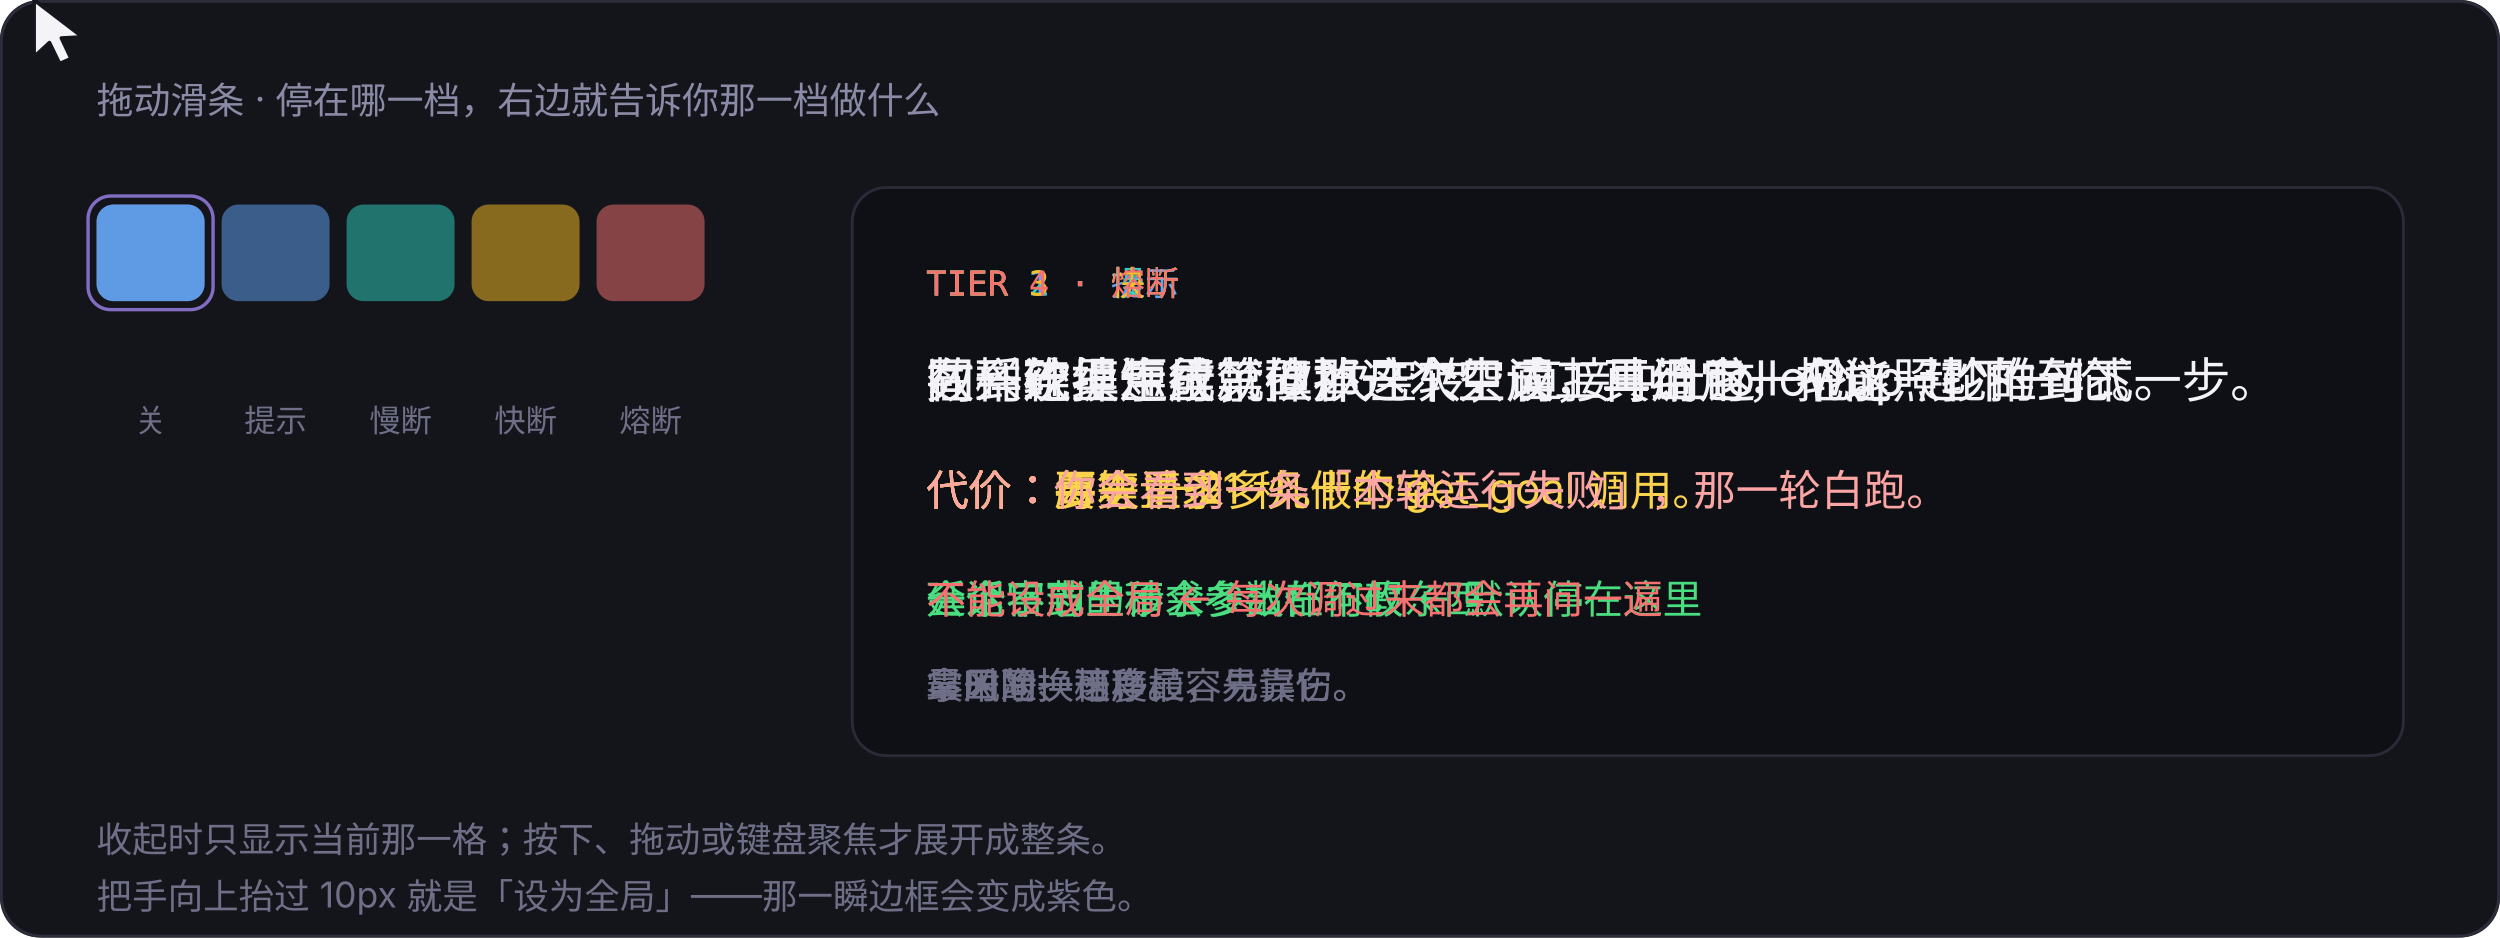
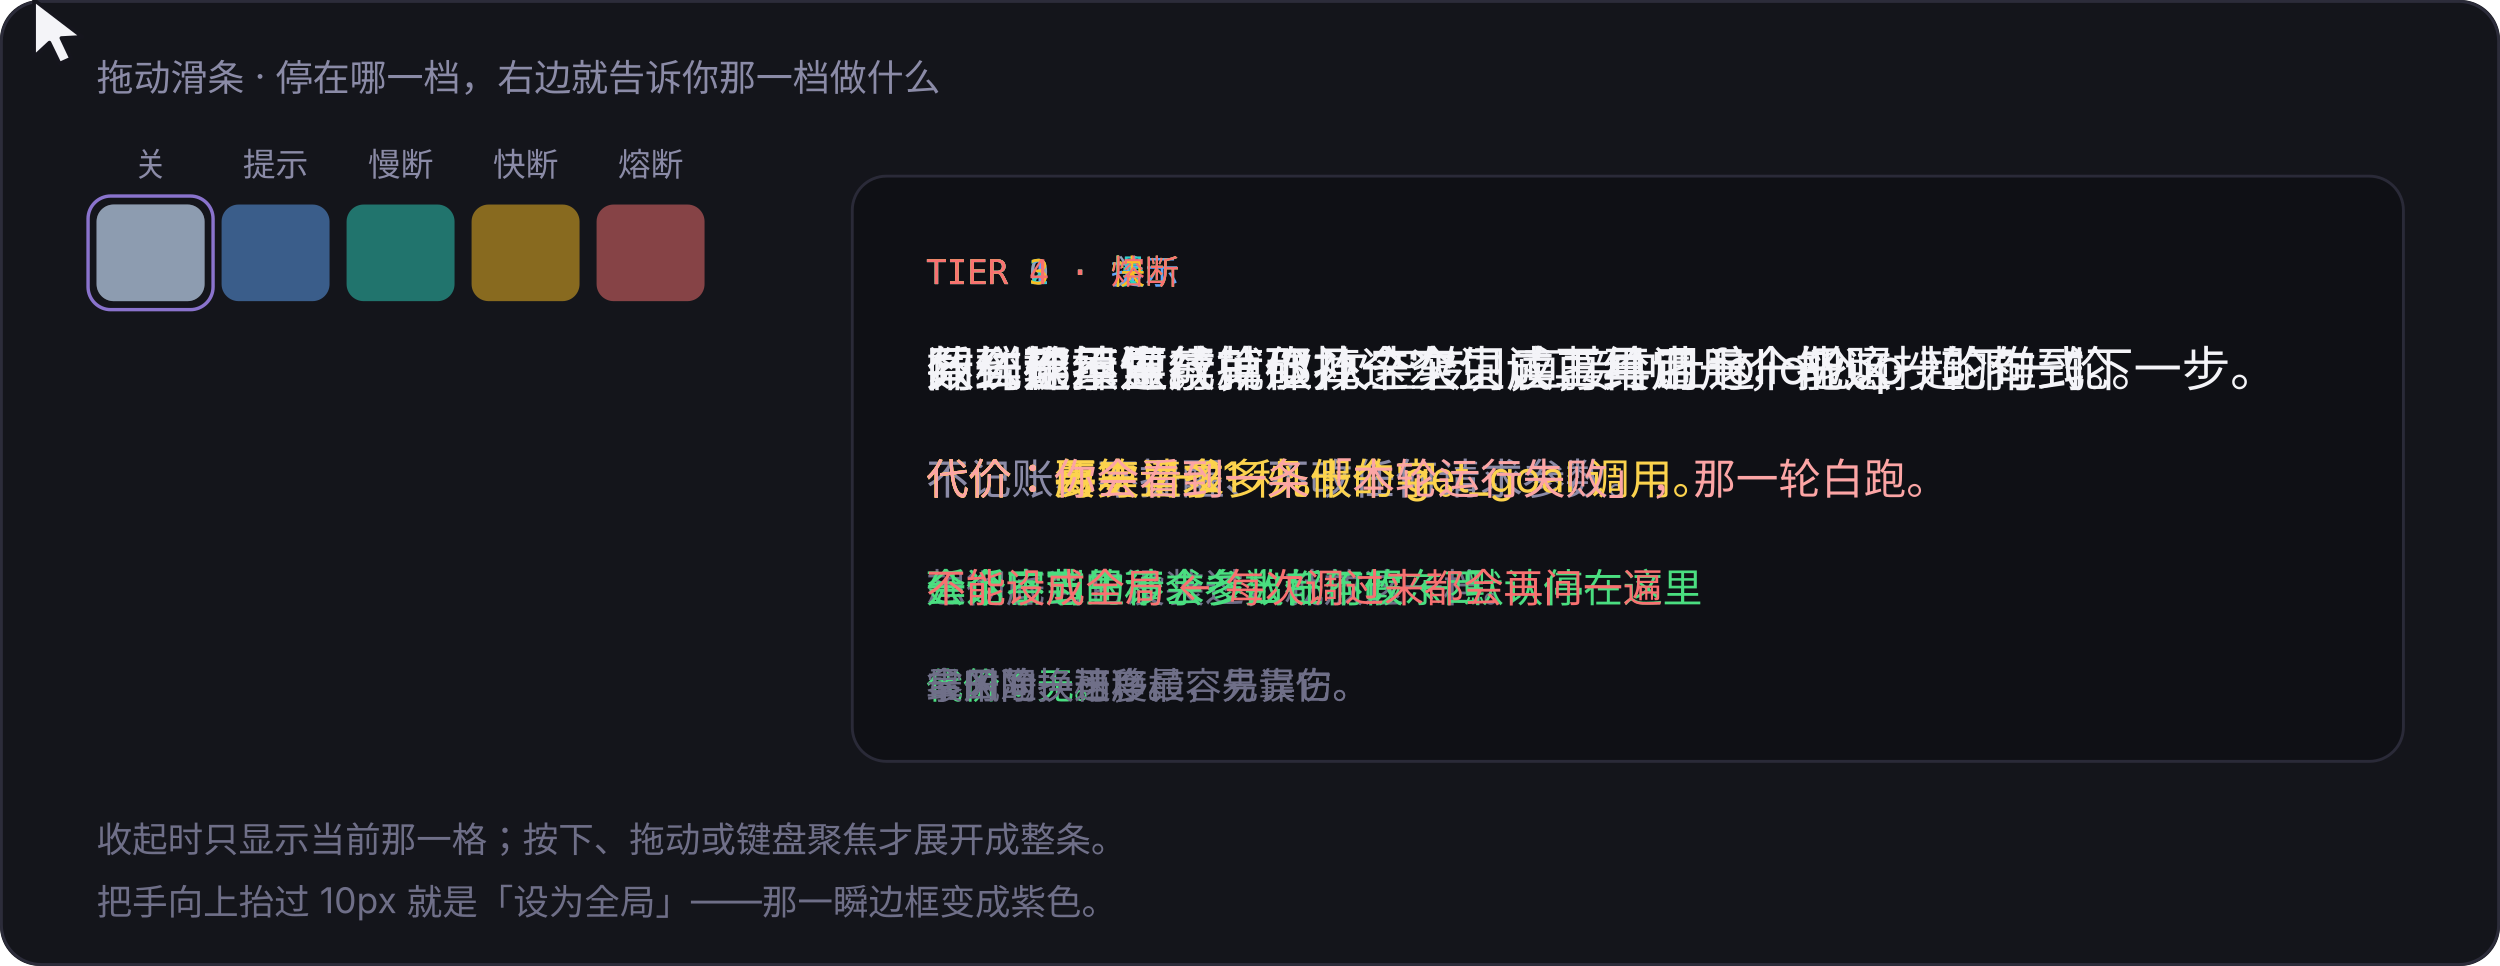
- <svg xmlns="http://www.w3.org/2000/svg" width="880" height="330" viewBox="0 0 880 330" role="img" aria-label="拖动滑条切换五档的动画">
+ <svg xmlns="http://www.w3.org/2000/svg" width="880" height="340" viewBox="0 0 880 340" role="img" aria-label="拖动滑条切换五档的动画">
  <defs>
    <style>
      .ui { font-family: system-ui,-apple-system,'Segoe UI',sans-serif; }
      .mono { font-family: ui-monospace,SFMono-Regular,Menlo,monospace; }
    </style>
  </defs>
-   <rect width="880" height="330" rx="14" fill="#14151b" />
-   <rect x="0.5" y="0.5" width="879" height="329" rx="14" fill="none" stroke="#2c2c3a" />
-   <text x="34" y="40" class="ui" font-size="13" fill="#8b8ba7">拖动滑条 · 停在哪一档，右边就告诉你那一档做什么</text>
+   <rect width="880" height="340" rx="14" fill="#14151b" />
+   <rect x="0.5" y="0.5" width="879" height="339" rx="14" fill="none" stroke="#2c2c3a" />
+   <text x="34" y="32" class="ui" font-size="13" fill="#8b8ba7">拖动滑条 · 停在哪一档，右边就告诉你那一档做什么</text>
+   <g class="ui" font-size="11.5" fill="#8b8ba7">
+     <text x="53" y="62" text-anchor="middle">关</text>
+     <text x="97" y="62" text-anchor="middle">提示</text>
+     <text x="141" y="62" text-anchor="middle">慢断</text>
+     <text x="185" y="62" text-anchor="middle">快断</text>
+     <text x="229" y="62" text-anchor="middle">熔断</text>
+   </g>
  <g>
    <rect x="34" y="72" width="38" height="34" rx="6" fill="#94a3b8" opacity="0.5" />
    <rect x="78" y="72" width="38" height="34" rx="6" fill="#60a5fa" opacity="0.5" />
    <rect x="122" y="72" width="38" height="34" rx="6" fill="#2dd4bf" opacity="0.5" />
    <rect x="166" y="72" width="38" height="34" rx="6" fill="#fbbf24" opacity="0.5" />
    <rect x="210" y="72" width="38" height="34" rx="6" fill="#f87171" opacity="0.5" />
  </g>
-   <rect x="34" y="72" width="38" height="34" rx="6" fill="#60a5fa" opacity="0.85">
-     <animate attributeName="x" values="34;34;78;78;122;122;166;166;34" keyTimes="0;0.18;0.24;0.42;0.48;0.66;0.72;0.90;1" dur="11s" repeatCount="indefinite" />
-     <animate attributeName="fill" values="#60a5fa;#60a5fa;#2dd4bf;#2dd4bf;#fbbf24;#fbbf24;#f87171;#f87171;#60a5fa" keyTimes="0;0.18;0.24;0.42;0.48;0.66;0.72;0.90;1" dur="11s" repeatCount="indefinite" />
+   <rect x="34" y="72" width="38" height="34" rx="6" fill="#94a3b8" opacity="0.9">
+     <animate attributeName="x" values="34;34;78;78;122;122;166;166;210;210;34" keyTimes="0;0.16;0.20;0.36;0.40;0.56;0.60;0.76;0.80;0.96;1" dur="13s" repeatCount="indefinite" />
+     <animate attributeName="fill" values="#94a3b8;#94a3b8;#60a5fa;#60a5fa;#2dd4bf;#2dd4bf;#fbbf24;#fbbf24;#f87171;#f87171;#94a3b8" keyTimes="0;0.16;0.20;0.36;0.40;0.56;0.60;0.76;0.80;0.96;1" dur="13s" repeatCount="indefinite" />
  </rect>
-   <rect x="31" y="69" width="44" height="40" rx="8" fill="none" stroke="#a78bfa" stroke-width="1.2" opacity="0.75">
-     <animate attributeName="x" values="31;31;75;75;119;119;163;163;31" keyTimes="0;0.18;0.24;0.42;0.48;0.66;0.72;0.90;1" dur="11s" repeatCount="indefinite" />
+   <rect x="31" y="69" width="44" height="40" rx="8" fill="none" stroke="#a78bfa" stroke-width="1.2" opacity="0.8">
+     <animate attributeName="x" values="31;31;75;75;119;119;163;163;207;207;31" keyTimes="0;0.16;0.20;0.36;0.40;0.56;0.60;0.76;0.80;0.96;1" dur="13s" repeatCount="indefinite" />
  </rect>
  <g>
-     <animateTransform attributeName="transform" type="translate" values="41,100; 41,100; 85,100; 85,100; 129,100; 129,100; 173,100; 173,100; 41,100" keyTimes="0;0.18;0.24;0.42;0.48;0.66;0.72;0.90;1" dur="11s" repeatCount="indefinite" />
+     <animateTransform attributeName="transform" type="translate" values="41,100; 41,100; 85,100; 85,100; 129,100; 129,100; 173,100; 173,100; 217,100; 217,100; 41,100" keyTimes="0;0.16;0.20;0.36;0.40;0.56;0.60;0.76;0.80;0.96;1" dur="13s" repeatCount="indefinite" />
    <path d="M12,0 L12,20 L17.4,15 L21,22.4 L25,20.6 L21.6,13.4 L29,13 Z" fill="#f4f4f8" stroke="#15151d" stroke-width="1.3" stroke-linejoin="round" />
  </g>
-   <g class="ui" font-size="11" fill="#6f6f88">
-     <text x="53" y="152" text-anchor="middle">关</text>
-     <text x="97" y="152" text-anchor="middle">提示</text>
-     <text x="141" y="152" text-anchor="middle">慢断</text>
-     <text x="185" y="152" text-anchor="middle">快断</text>
-     <text x="229" y="152" text-anchor="middle">熔断</text>
-   </g>
-   <g transform="translate(300,66)">
-     <rect x="0" y="0" width="546" height="200" rx="12" fill="#0f1015" stroke="#2a2a38" />
+   <g transform="translate(300,62)">
+     <rect x="0" y="0" width="546" height="206" rx="12" fill="#0f1015" stroke="#2a2a38" />
    <g>
-       <animate attributeName="opacity" values="1;1;0;0;0;0;0;0;1" keyTimes="0;0.18;0.24;0.42;0.48;0.66;0.72;0.90;1" dur="11s" repeatCount="indefinite" />
+       <animate attributeName="opacity" values="1;1;0;0;0;0;0;0;0;0;1" keyTimes="0;0.16;0.20;0.36;0.40;0.56;0.60;0.76;0.80;0.96;1" dur="13s" repeatCount="indefinite" />
+       <text x="26" y="38" class="mono" font-size="12" fill="#94a3b8">TIER 0 · 关</text>
+       <text x="26" y="74" class="ui" font-size="17" fill="#f4f4f8">什么都不做。</text>
+       <text x="26" y="112" class="ui" font-size="15" fill="#8b8ba7">不记账、不提醒、不改任何请求参数。</text>
+       <text x="26" y="150" class="ui" font-size="14" fill="#6f6f88">想彻底当它没装过，就放这一档。</text>
+       <text x="26" y="184" class="ui" font-size="13" fill="#4ade80">代价：无。</text>
+     </g>
+     <g>
+       <animate attributeName="opacity" values="0;0;1;1;0;0;0;0;0;0;0" keyTimes="0;0.16;0.20;0.36;0.40;0.56;0.60;0.76;0.80;0.96;1" dur="13s" repeatCount="indefinite" />
      <text x="26" y="38" class="mono" font-size="12" fill="#60a5fa">TIER 1 · 提示</text>
-       <text x="26" y="74" class="ui" font-size="17" fill="#f4f4f8">在系统提示里禁掉那几个空词，再给它一个能照抄的句式。</text>
+       <text x="26" y="74" class="ui" font-size="17" fill="#f4f4f8">系统提示里禁掉那几个空词，再给它一个能照抄的句式。</text>
      <text x="26" y="112" class="ui" font-size="15" fill="#fcd34d">代价：每次请求多几十个字。</text>
      <text x="26" y="150" class="ui" font-size="14" fill="#4ade80">一个字节的请求参数都不改 ← 默认停在这里</text>
-       <text x="26" y="180" class="ui" font-size="13" fill="#6f6f88">零风险、可移植，先靠它。</text>
+       <text x="26" y="184" class="ui" font-size="13" fill="#6f6f88">零风险、可移植，先靠它。</text>
    </g>
    <g>
-       <animate attributeName="opacity" values="0;0;1;1;0;0;0;0;0" keyTimes="0;0.18;0.24;0.42;0.48;0.66;0.72;0.90;1" dur="11s" repeatCount="indefinite" />
+       <animate attributeName="opacity" values="0;0;0;0;1;1;0;0;0;0;0" keyTimes="0;0.16;0.20;0.36;0.40;0.56;0.60;0.76;0.80;0.96;1" dur="13s" repeatCount="indefinite" />
      <text x="26" y="38" class="mono" font-size="12" fill="#2dd4bf">TIER 2 · 慢断</text>
      <text x="26" y="74" class="ui" font-size="17" fill="#f4f4f8">数到连续短行就砍掉这次生成，再用 followup 起下一轮。</text>
      <text x="26" y="112" class="ui" font-size="15" fill="#fcd34d">代价：要等 7–21 秒。</text>
      <text x="26" y="150" class="ui" font-size="14" fill="#4ade80">会话日志里不会多出任何假东西</text>
-       <text x="26" y="180" class="ui" font-size="13" fill="#6f6f88">拿时间换干净。</text>
+       <text x="26" y="184" class="ui" font-size="13" fill="#6f6f88">拿时间换干净。</text>
    </g>
    <g>
-       <animate attributeName="opacity" values="0;0;0;0;1;1;0;0;0" keyTimes="0;0.18;0.24;0.42;0.48;0.66;0.72;0.90;1" dur="11s" repeatCount="indefinite" />
+       <animate attributeName="opacity" values="0;0;0;0;0;0;1;1;0;0;0" keyTimes="0;0.16;0.20;0.36;0.40;0.56;0.60;0.76;0.80;0.96;1" dur="13s" repeatCount="indefinite" />
      <text x="26" y="38" class="mono" font-size="12" fill="#fbbf24">TIER 3 · 快断</text>
      <text x="26" y="74" class="ui" font-size="17" fill="#f4f4f8">同样砍掉生成，但补一个只读工具调用，把这一轮推到下一步。</text>
      <text x="26" y="112" class="ui" font-size="15" fill="#fcd34d">代价：历史里多一条假的 get_goal 调用。</text>
      <text x="26" y="150" class="ui" font-size="14" fill="#4ade80">延迟不到 1 秒</text>
-       <text x="26" y="180" class="ui" font-size="13" fill="#6f6f88">拿干净换速度。</text>
+       <text x="26" y="184" class="ui" font-size="13" fill="#6f6f88">拿干净换速度。</text>
    </g>
    <g>
-       <animate attributeName="opacity" values="0;0;0;0;0;0;1;1;0" keyTimes="0;0.18;0.24;0.42;0.48;0.66;0.72;0.90;1" dur="11s" repeatCount="indefinite" />
+       <animate attributeName="opacity" values="0;0;0;0;0;0;0;0;1;1;0" keyTimes="0;0.16;0.20;0.36;0.40;0.56;0.60;0.76;0.80;0.96;1" dur="13s" repeatCount="indefinite" />
      <text x="26" y="38" class="mono" font-size="12" fill="#f87171">TIER 4 · 熔断</text>
      <text x="26" y="74" class="ui" font-size="17" fill="#f4f4f8">同一轮里连续第 3 次空转，直接中止这一轮。</text>
      <text x="26" y="112" class="ui" font-size="15" fill="#fca5a5">代价：你会看到一条「本轮运行失败」，那一轮白跑。</text>
      <text x="26" y="150" class="ui" font-size="14" fill="#f87171">不能设成全局 ← 每次调过来都会再问一遍</text>
-       <text x="26" y="180" class="ui" font-size="13" fill="#6f6f88">最凶的一档，最容易误伤。</text>
+       <text x="26" y="184" class="ui" font-size="13" fill="#6f6f88">最凶的一档，最容易误伤。</text>
    </g>
  </g>
  <text x="34" y="300" class="ui" font-size="12.5" fill="#6f6f88">
    收起时只显示当前那一格；按下、拖动或键盘聚焦才展开成整条。
  </text>
-   <text x="34" y="320" class="ui" font-size="12.5" fill="#6f6f88">
-     把手向上抬过 10px 就是「设为全局」——那一瞬边框会变成紫色。
+   <text x="34" y="322" class="ui" font-size="12.5" fill="#6f6f88">
+     把手向上抬过 10px 就是「设为全局」——那一瞬边框变成紫色。
  </text>
</svg>
